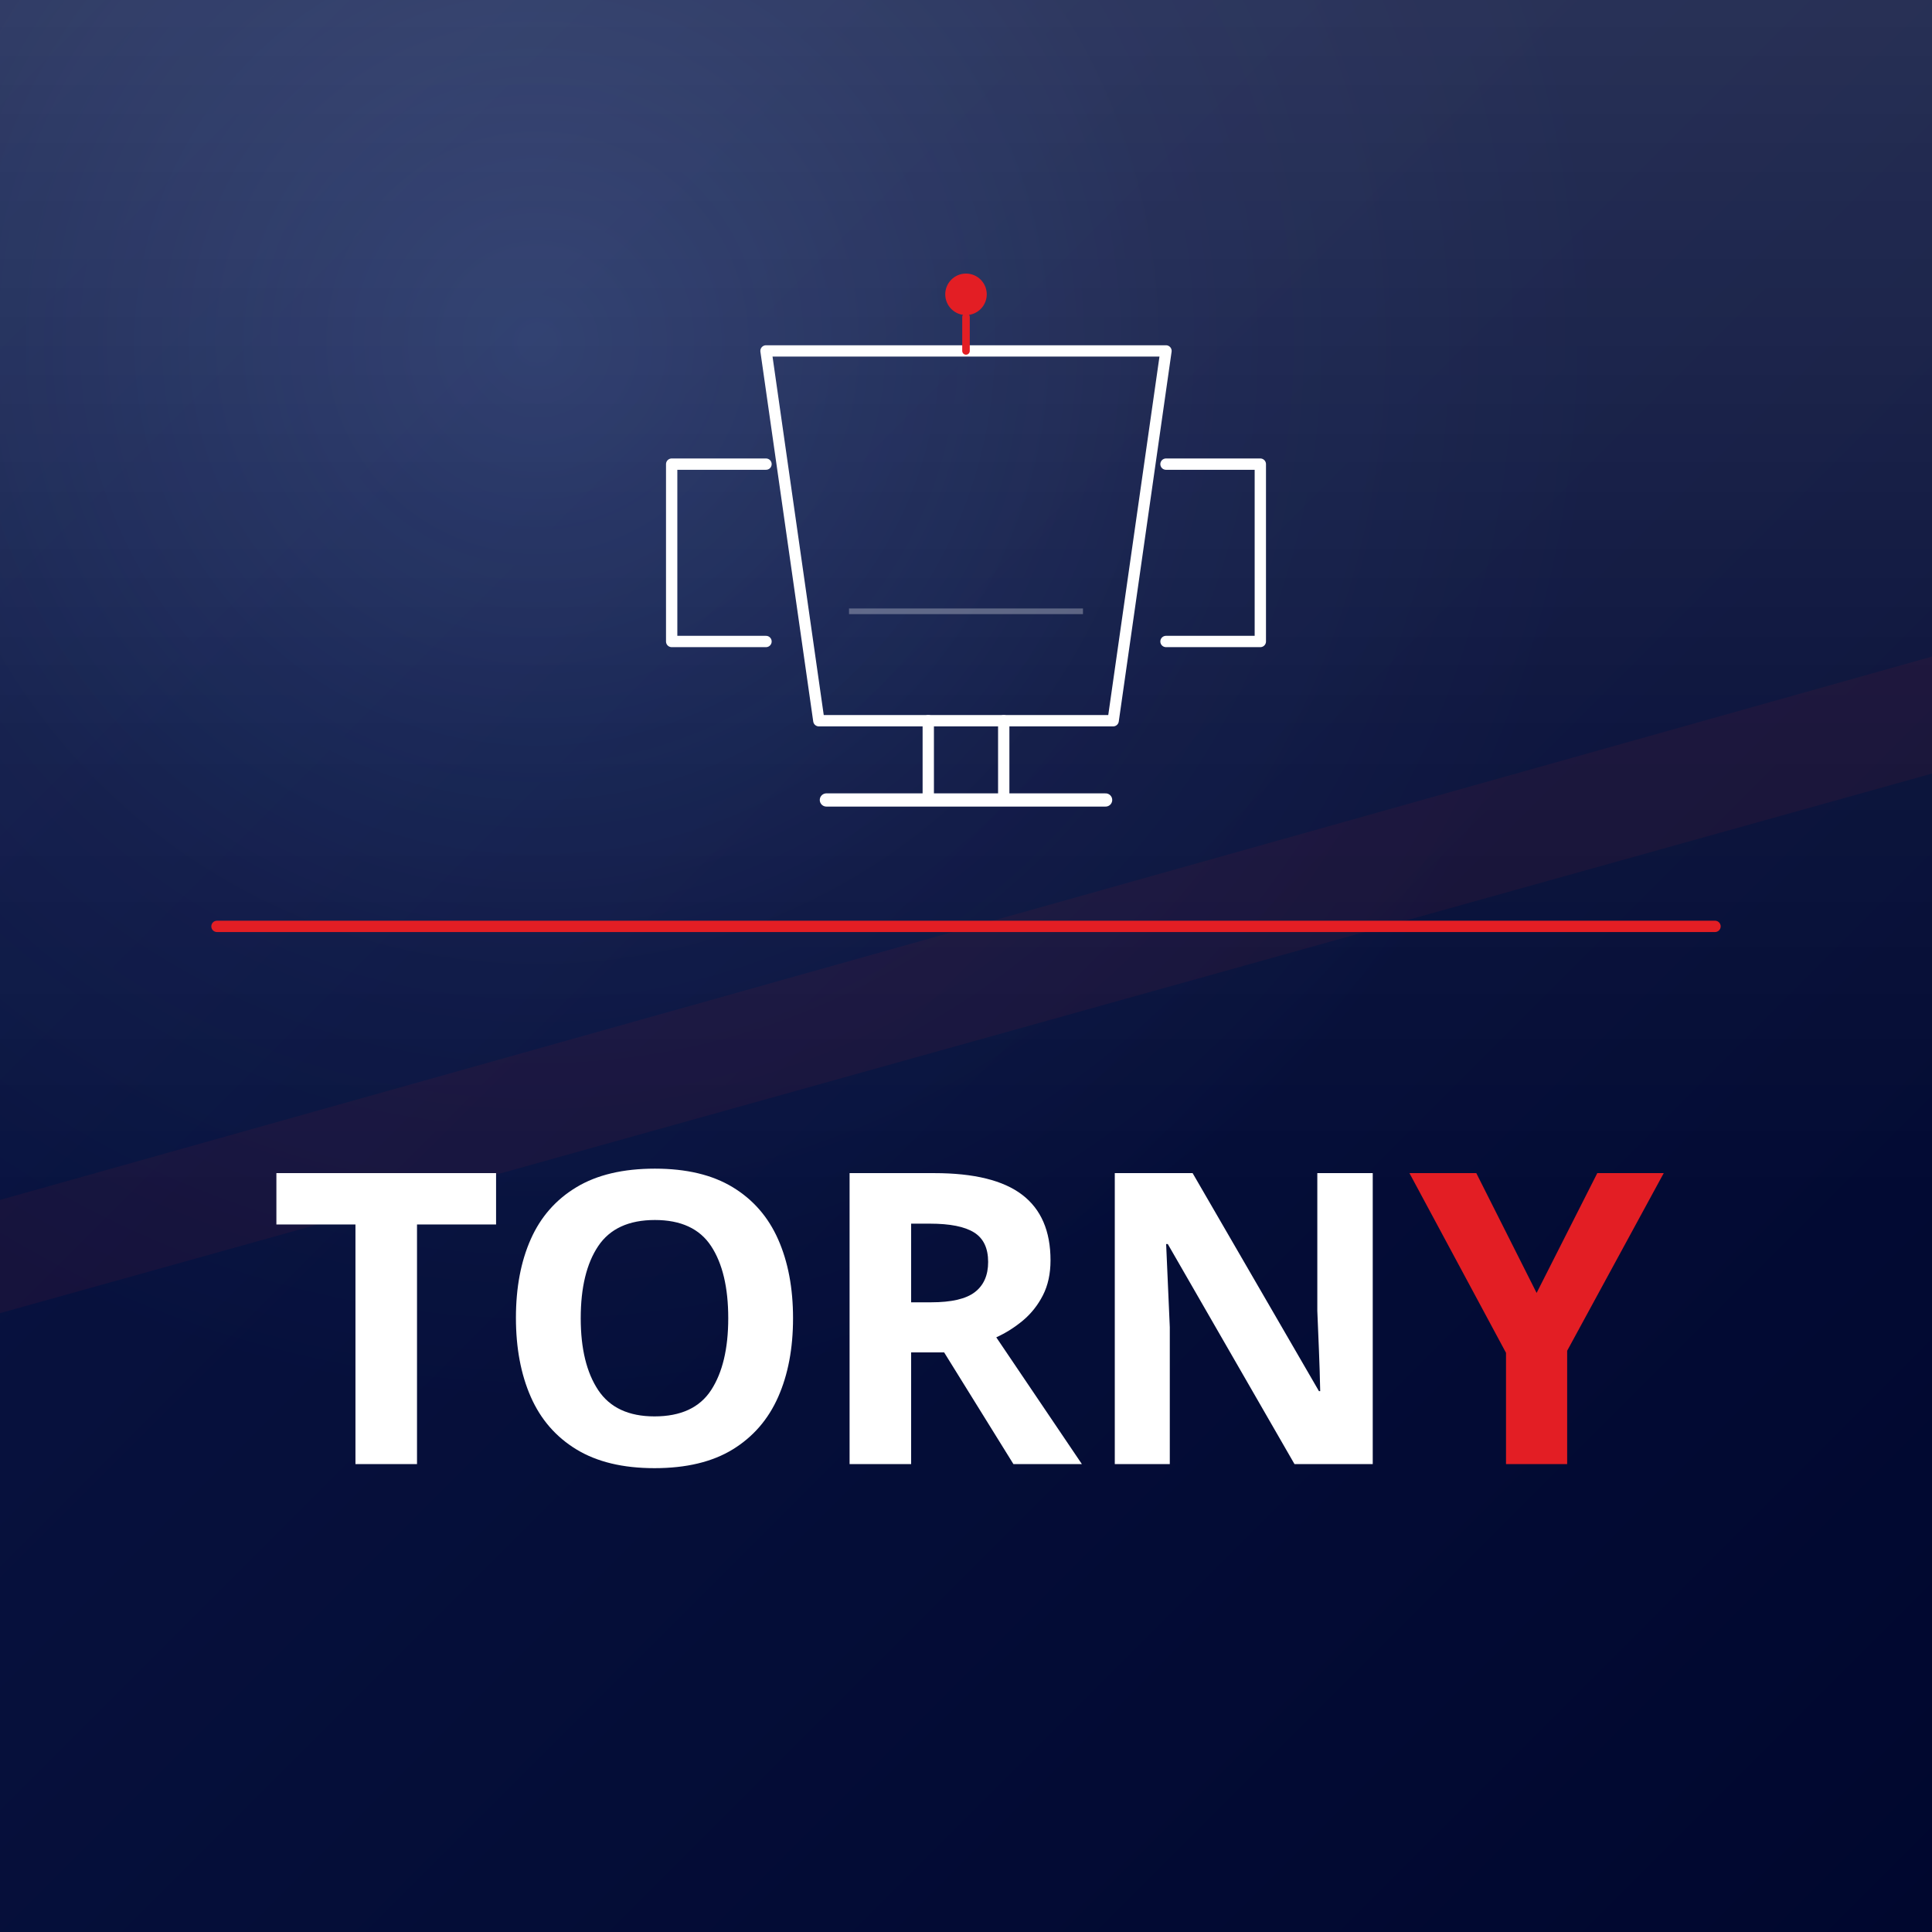
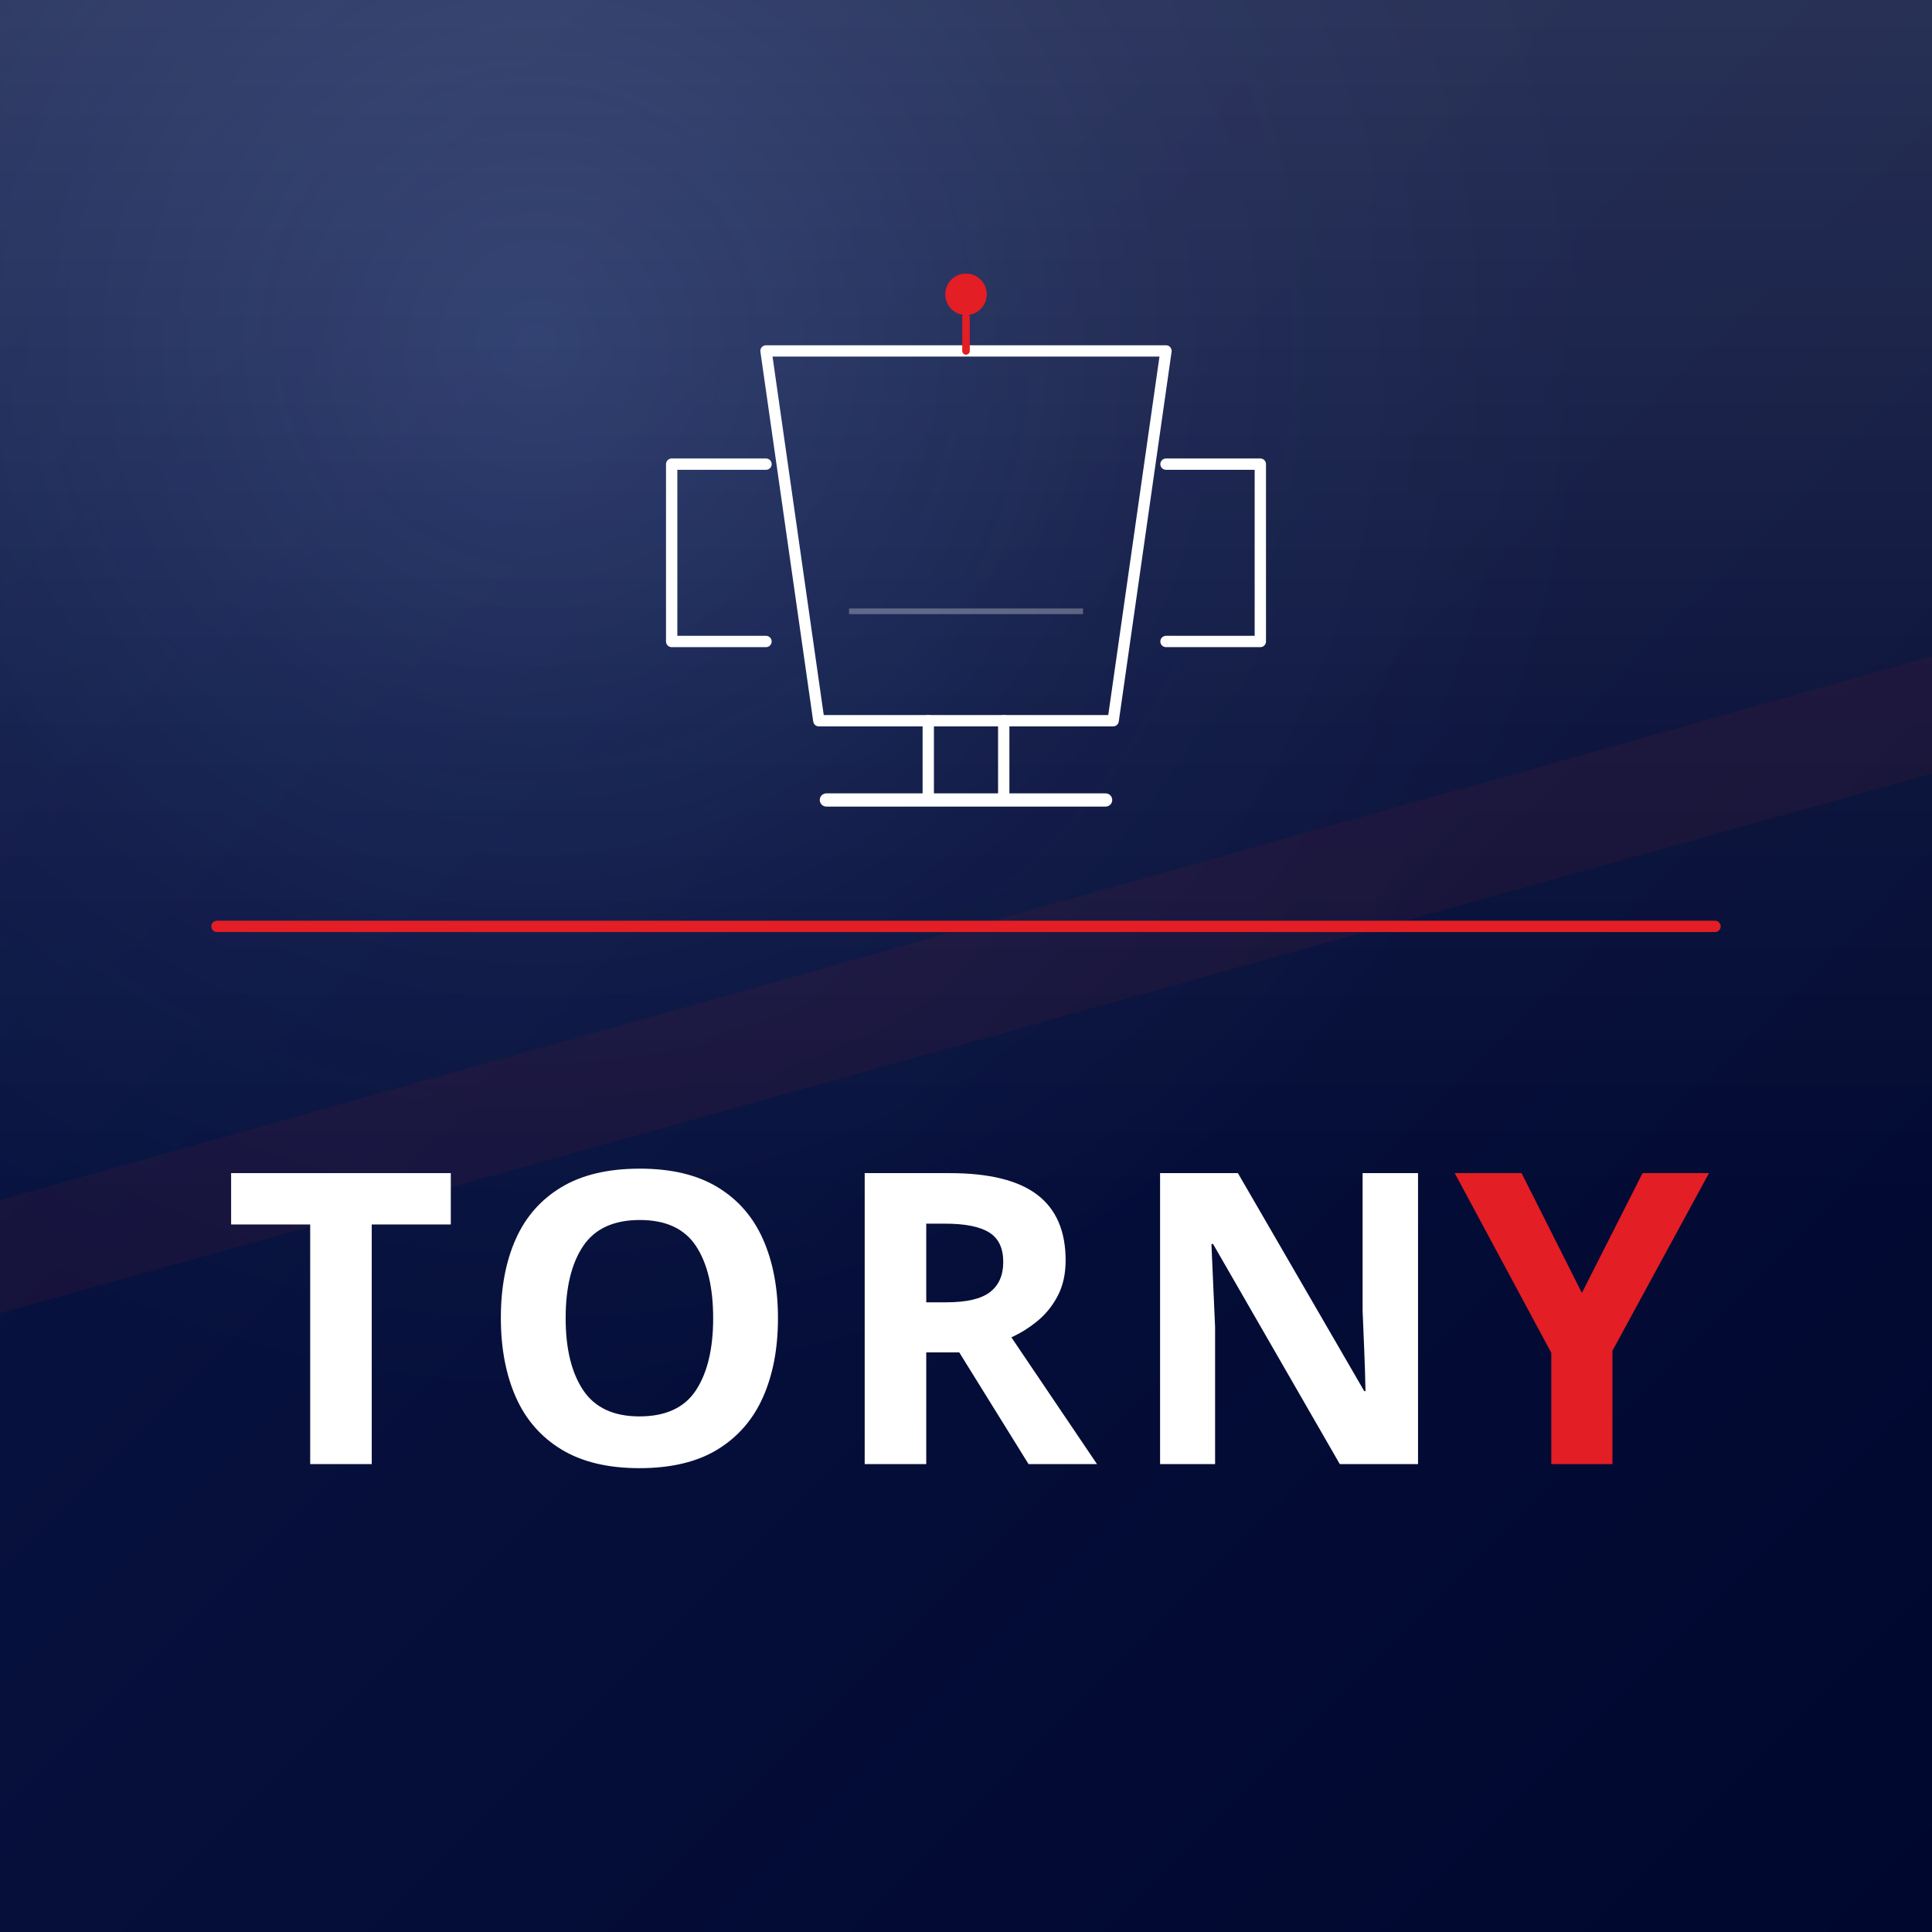
<svg xmlns="http://www.w3.org/2000/svg" viewBox="0 0 512 512" width="512" height="512">
  <defs>
    <linearGradient id="bg" x1="0%" y1="0%" x2="100%" y2="100%">
      <stop offset="0%" stop-color="#0B1746" />
      <stop offset="100%" stop-color="#00072E" />
    </linearGradient>
    <linearGradient id="glass" x1="50%" y1="0%" x2="50%" y2="100%">
      <stop offset="0%" stop-color="#FFFFFF" stop-opacity="0.14" />
      <stop offset="38%" stop-color="#FFFFFF" stop-opacity="0.04" />
      <stop offset="62%" stop-color="#FFFFFF" stop-opacity="0" />
      <stop offset="100%" stop-color="#FFFFFF" stop-opacity="0" />
    </linearGradient>
    <radialGradient id="hotspot" cx="28%" cy="18%" r="55%">
      <stop offset="0%" stop-color="#7BA8FF" stop-opacity="0.18" />
      <stop offset="60%" stop-color="#7BA8FF" stop-opacity="0.04" />
      <stop offset="100%" stop-color="#7BA8FF" stop-opacity="0" />
    </radialGradient>
  </defs>
  <rect width="512" height="512" fill="url(#bg)" />
  <rect width="512" height="512" fill="url(#hotspot)" />
  <rect width="512" height="512" fill="url(#glass)" />
  <polygon points="0,318 512,174 512,205 0,348" fill="#E31E24" opacity="0.07" />
  <g transform="translate(256, 152)">
    <polygon points="-53,-59 53,-59 39,39 -39,39" fill="none" stroke="#FFFFFF" stroke-width="3" stroke-linejoin="round" />
    <line x1="-31" y1="10" x2="31" y2="10" stroke="#FFFFFF" stroke-width="1.5" opacity="0.3" />
    <polyline points="-53,-29 -78,-29 -78,18 -53,18" fill="none" stroke="#FFFFFF" stroke-width="3" stroke-linejoin="round" stroke-linecap="round" />
    <polyline points="53,-29 78,-29 78,18 53,18" fill="none" stroke="#FFFFFF" stroke-width="3" stroke-linejoin="round" stroke-linecap="round" />
    <line x1="-10" y1="39" x2="-10" y2="60" stroke="#FFFFFF" stroke-width="3" stroke-linecap="round" />
    <line x1="10" y1="39" x2="10" y2="60" stroke="#FFFFFF" stroke-width="3" stroke-linecap="round" />
    <line x1="-37" y1="60" x2="37" y2="60" stroke="#FFFFFF" stroke-width="3.5" stroke-linecap="round" />
    <circle cx="0" cy="-74" r="5.5" fill="#E31E24" />
    <line x1="0" y1="-68" x2="0" y2="-59" stroke="#E31E24" stroke-width="2" stroke-linecap="round" />
  </g>
  <rect x="56" y="244" width="400" height="3" rx="1.5" fill="#E31E24" />
-   <text x="256" y="388" font-family="'Arial Black','Impact','Haettenschweiler',sans-serif" font-weight="900" font-size="108" letter-spacing="-1" text-anchor="middle" fill="#FFFFFF">TORN<tspan fill="#E31E24">Y</tspan>
+   <text x="256" y="388" font-family="'Archivo Black','Arial Black','Impact','Haettenschweiler',sans-serif" font-weight="900" font-size="108" letter-spacing="7" text-anchor="middle" fill="#FFFFFF">TORN<tspan fill="#E31E24">Y</tspan>
  </text>
</svg>
